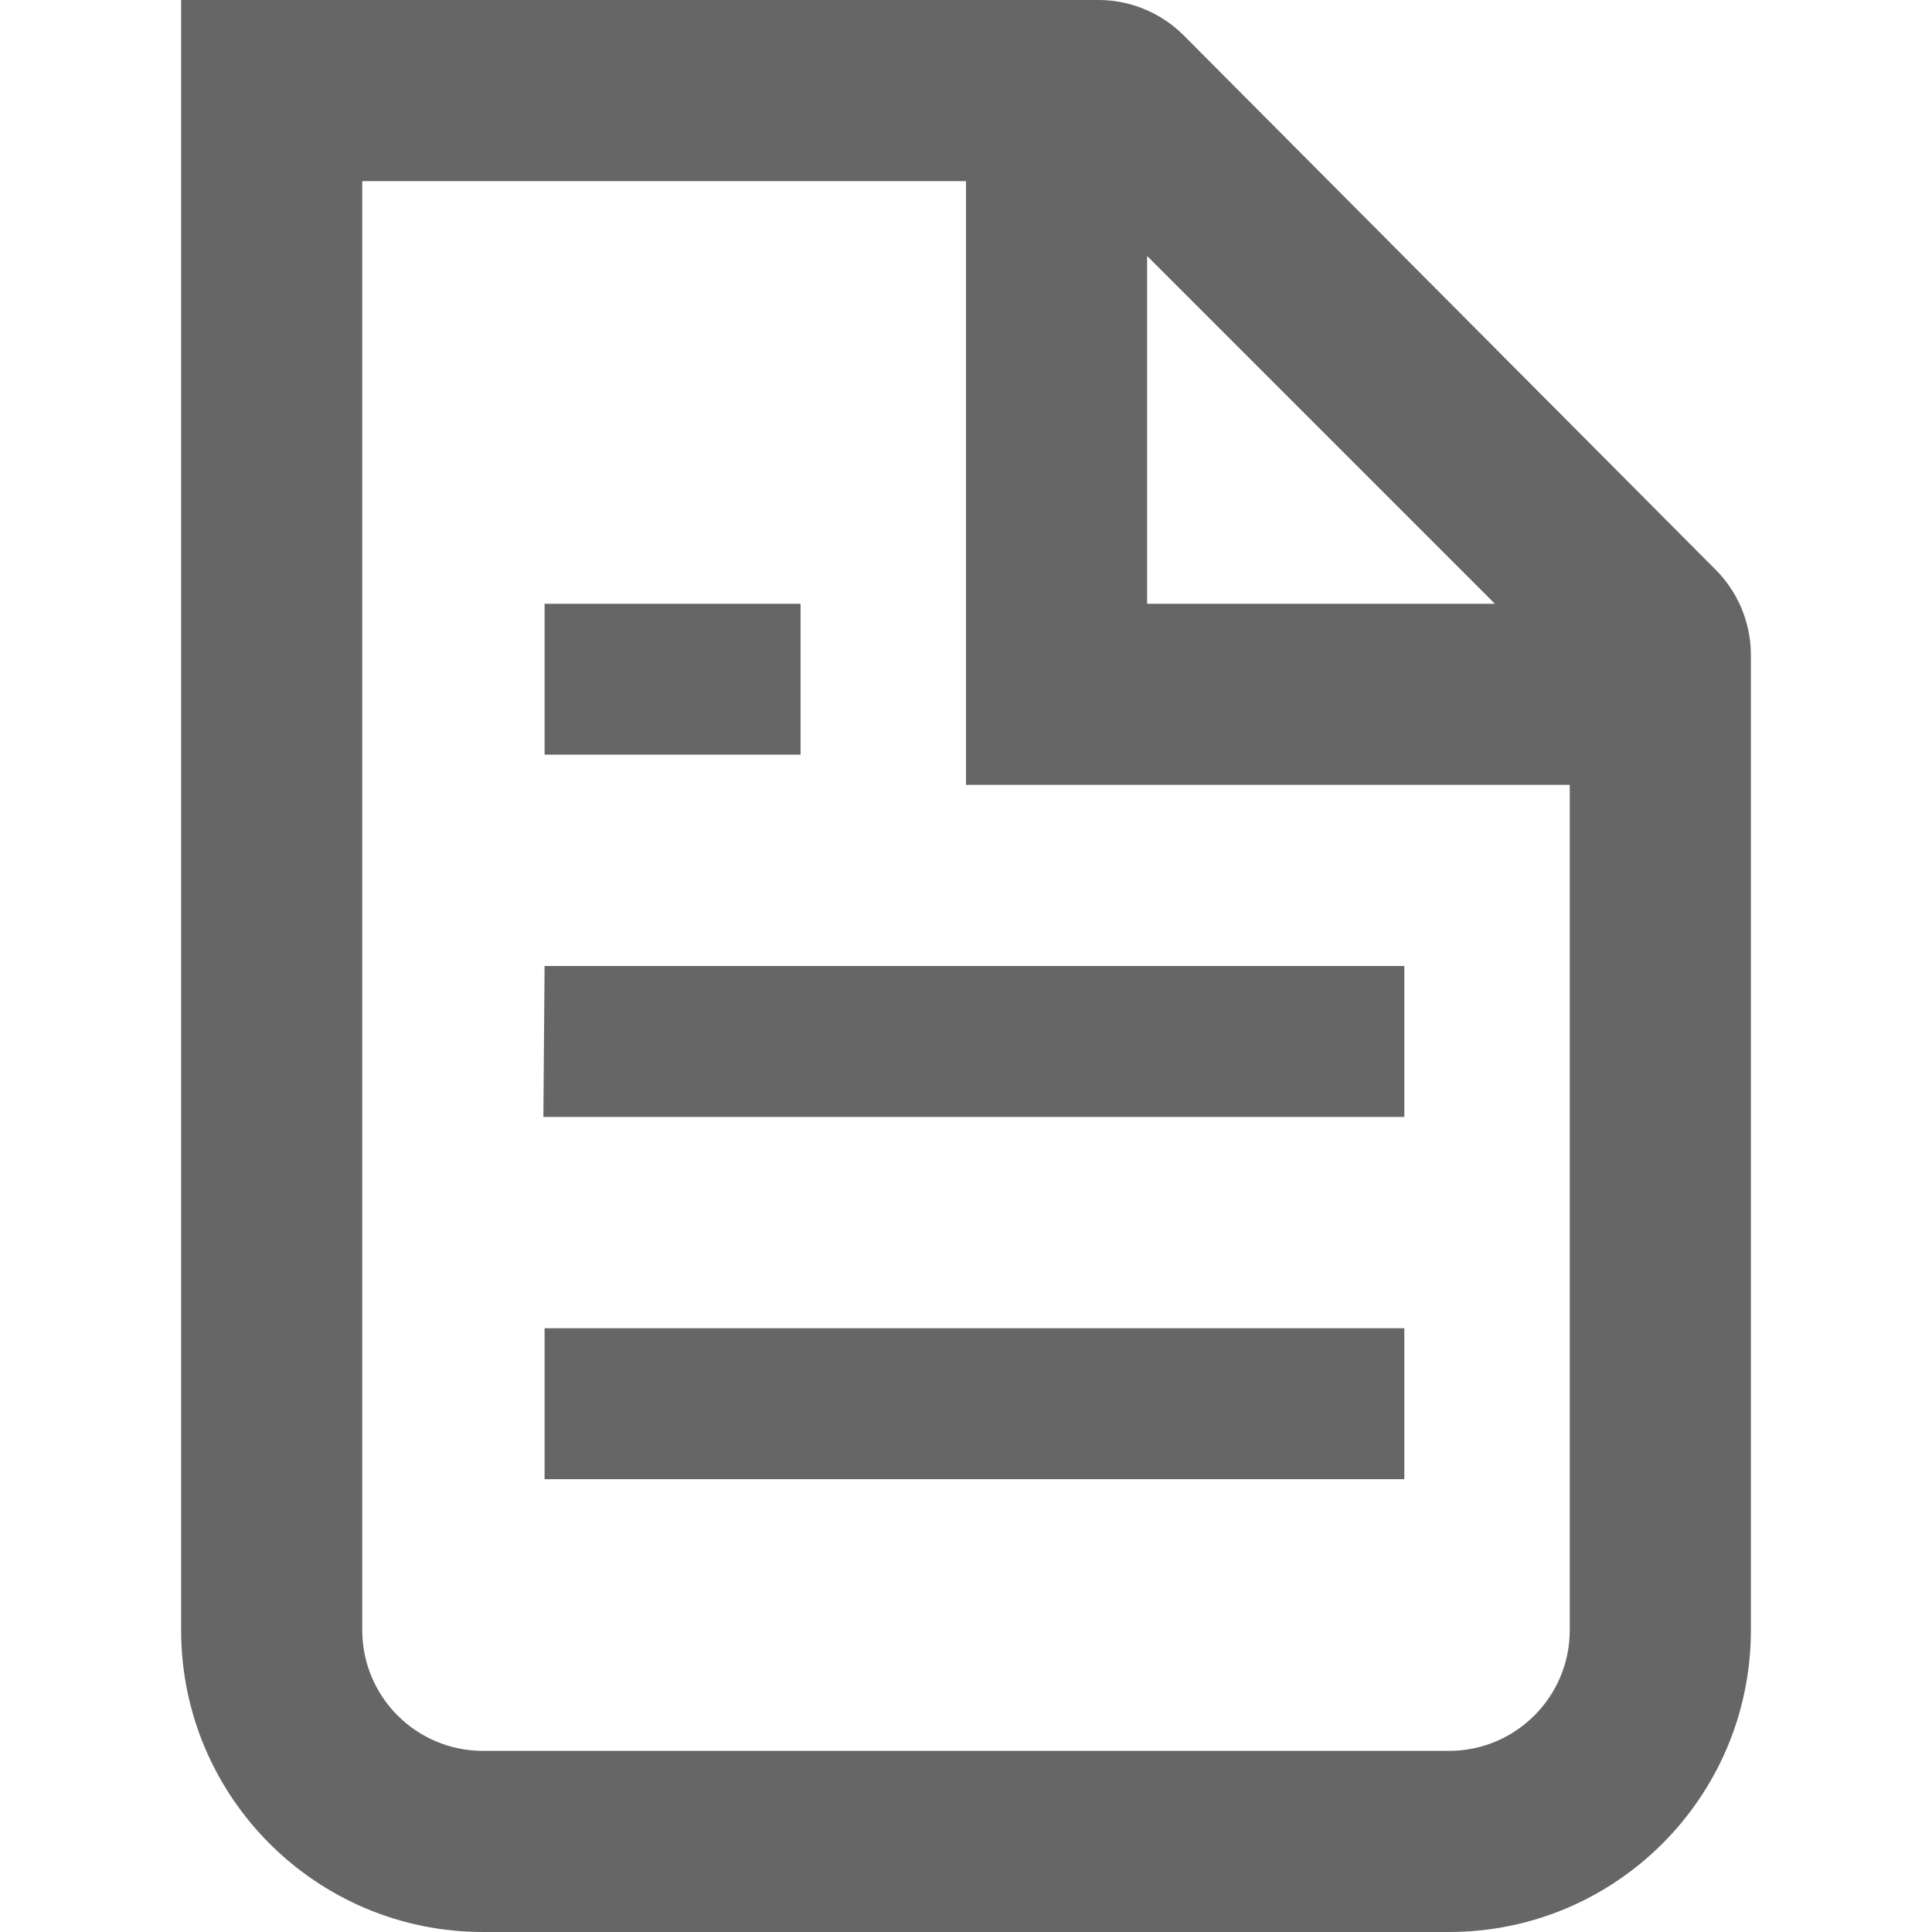
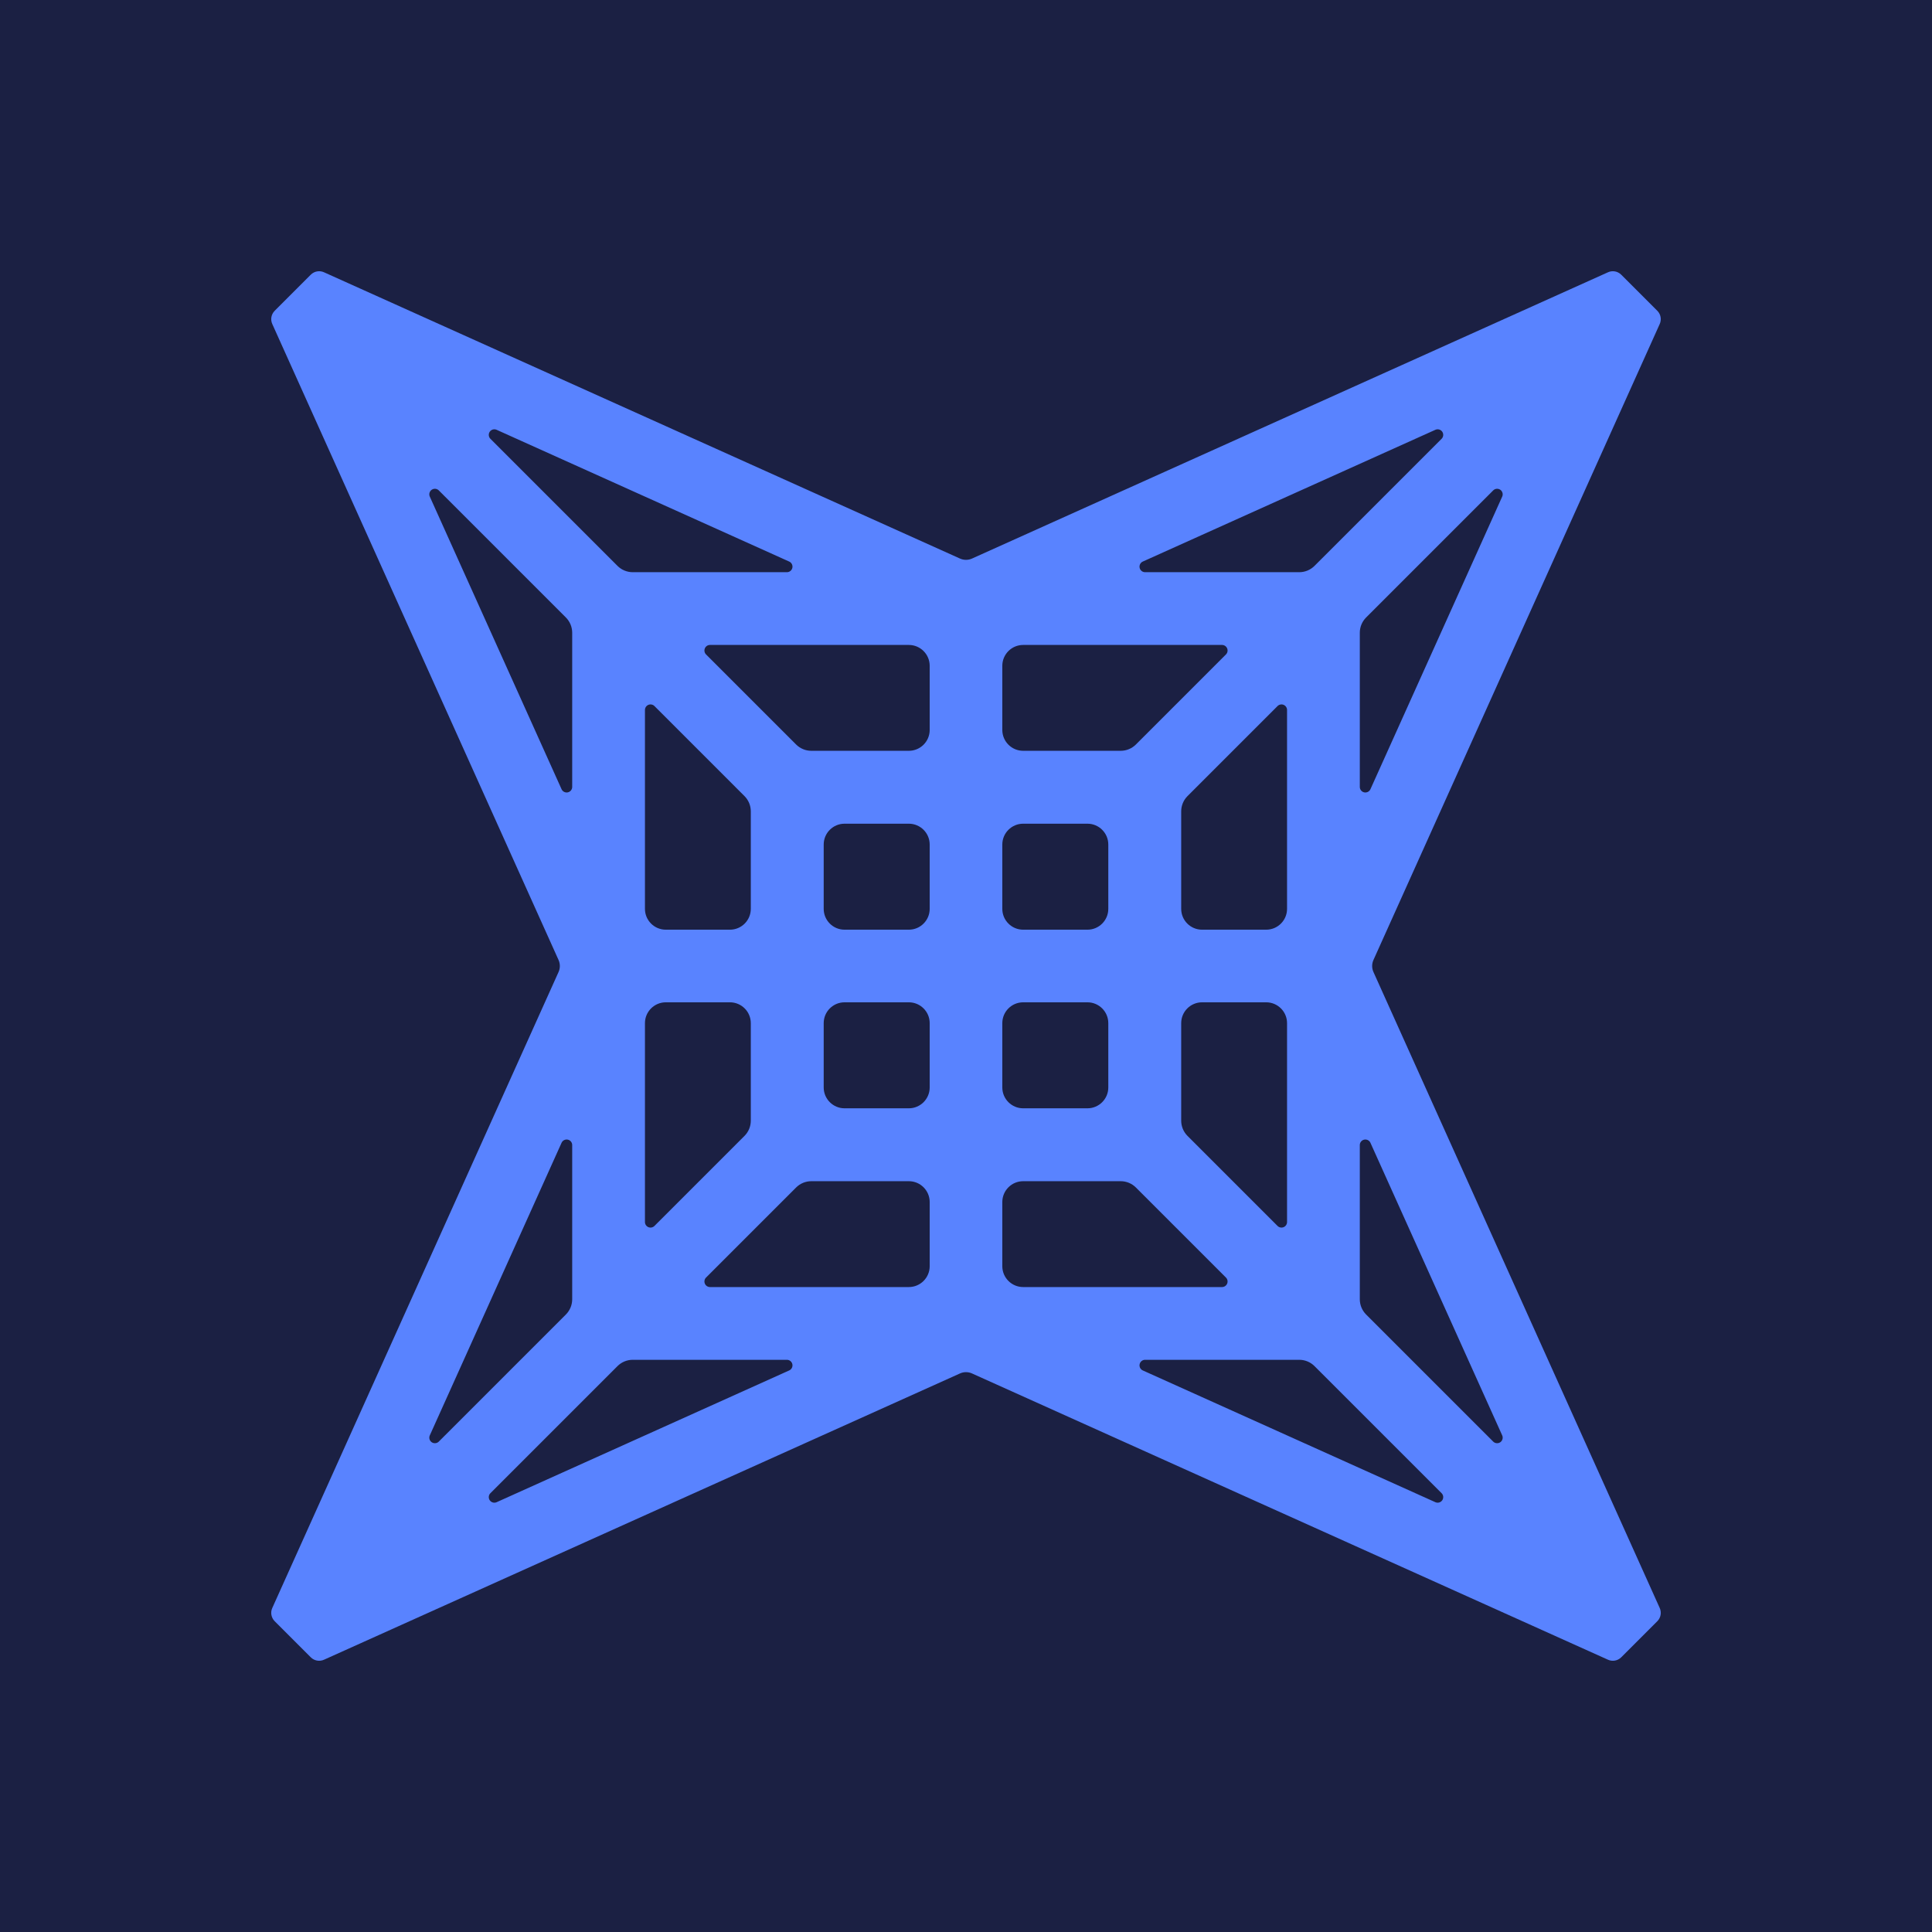
- <svg xmlns="http://www.w3.org/2000/svg" fill="none" viewBox="0 0 16 16">
-   <path d="M14.5 13.5V5.41a1 1 0 0 0-.3-.7L9.8.29A1 1 0 0 0 9.08 0H1.5v13.5A2.5 2.5 0 0 0 4 16h8a2.5 2.5 0 0 0 2.5-2.5m-1.5 0v-7H8v-5H3v12a1 1 0 0 0 1 1h8a1 1 0 0 0 1-1M9.5 5V2.12L12.38 5zM5.13 5h-.62v1.25h2.12V5zm-.62 3h7.12v1.25H4.5zm.62 3h-.62v1.25h7.12V11z" clip-rule="evenodd" fill="#666" fill-rule="evenodd" />
+ <svg xmlns="http://www.w3.org/2000/svg" viewBox="0 0 100 100">
+   <rect width="100" height="100" fill="#1b2043" />
+   <g transform="translate(14 14) scale(0.72)">
+     <path d="M2.9 0.3A0.85 0.85 0 0 1 3.85 0.13L49.57 20.71A1.05 1.05 0 0 0 50.43 20.71L96.15 0.13A0.85 0.85 0 0 1 97.1 0.3L99.7 2.9A0.85 0.85 0 0 1 99.87 3.85L79.29 49.57A1.05 1.05 0 0 0 79.29 50.43L99.87 96.15A0.85 0.85 0 0 1 99.7 97.1L97.1 99.7A0.85 0.85 0 0 1 96.15 99.87L50.43 79.29A1.05 1.05 0 0 0 49.57 79.29L3.85 99.87A0.85 0.85 0 0 1 2.9 99.7L0.3 97.1A0.85 0.85 0 0 1 0.13 96.15L20.71 50.43A1.05 1.05 0 0 0 20.71 49.57L0.13 3.85A0.85 0.85 0 0 1 0.3 2.9ZM15.8 12.09A0.4 0.4 0 0 1 16.25 11.45L37.3 20.93A0.4 0.4 0 0 1 37.14 21.69L26.04 21.69A1.55 1.55 0 0 1 24.95 21.24ZM11.45 16.25A0.4 0.4 0 0 1 12.09 15.8L21.24 24.95A1.55 1.55 0 0 1 21.69 26.04L21.69 37.14A0.4 0.4 0 0 1 20.93 37.3ZM31.31 27.6A0.4 0.4 0 0 1 31.6 26.92L45.89 26.92A1.5 1.5 0 0 1 47.39 28.42L47.39 33.03A1.5 1.5 0 0 1 45.89 34.53L38.88 34.53A1.55 1.55 0 0 1 37.79 34.08ZM34.08 37.79A1.55 1.55 0 0 1 34.53 38.88L34.53 45.89A1.5 1.5 0 0 1 33.03 47.39L28.42 47.39A1.5 1.5 0 0 1 26.92 45.89L26.92 31.6A0.4 0.4 0 0 1 27.6 31.31ZM39.77 41.27A1.5 1.5 0 0 1 41.27 39.77L45.89 39.77A1.5 1.5 0 0 1 47.39 41.27L47.39 45.89A1.5 1.5 0 0 1 45.89 47.39L41.27 47.39A1.5 1.5 0 0 1 39.77 45.89ZM84.2 12.09A0.4 0.4 0 0 0 83.75 11.45L62.7 20.93A0.4 0.4 0 0 0 62.86 21.69L73.96 21.69A1.55 1.55 0 0 0 75.05 21.24ZM88.55 16.25A0.4 0.4 0 0 0 87.91 15.8L78.76 24.95A1.55 1.55 0 0 0 78.31 26.04L78.31 37.14A0.4 0.4 0 0 0 79.07 37.3ZM68.69 27.6A0.4 0.4 0 0 0 68.4 26.92L54.11 26.92A1.5 1.5 0 0 0 52.61 28.42L52.61 33.03A1.5 1.5 0 0 0 54.11 34.53L61.12 34.53A1.55 1.55 0 0 0 62.21 34.08ZM65.92 37.79A1.55 1.55 0 0 0 65.47 38.88L65.47 45.89A1.5 1.5 0 0 0 66.97 47.39L71.58 47.39A1.5 1.5 0 0 0 73.08 45.89L73.08 31.6A0.4 0.4 0 0 0 72.4 31.31ZM60.23 41.27A1.5 1.5 0 0 0 58.73 39.77L54.11 39.77A1.5 1.5 0 0 0 52.61 41.27L52.61 45.89A1.5 1.5 0 0 0 54.11 47.39L58.73 47.39A1.5 1.5 0 0 0 60.23 45.89ZM84.2 87.91A0.4 0.4 0 0 1 83.75 88.55L62.7 79.07A0.4 0.4 0 0 1 62.86 78.31L73.96 78.31A1.55 1.55 0 0 1 75.05 78.76ZM88.55 83.75A0.4 0.4 0 0 1 87.91 84.2L78.76 75.05A1.55 1.55 0 0 1 78.31 73.96L78.31 62.86A0.4 0.4 0 0 1 79.07 62.7ZM68.69 72.4A0.4 0.4 0 0 1 68.4 73.08L54.11 73.08A1.5 1.5 0 0 1 52.61 71.58L52.61 66.97A1.5 1.5 0 0 1 54.11 65.47L61.12 65.47A1.55 1.55 0 0 1 62.21 65.92ZM65.92 62.21A1.55 1.55 0 0 1 65.47 61.12L65.47 54.11A1.5 1.5 0 0 1 66.97 52.61L71.58 52.61A1.5 1.5 0 0 1 73.08 54.11L73.08 68.4A0.4 0.4 0 0 1 72.4 68.69ZM60.23 58.73A1.5 1.5 0 0 1 58.73 60.23L54.11 60.23A1.5 1.5 0 0 1 52.61 58.73L52.61 54.11A1.5 1.5 0 0 1 54.11 52.61L58.73 52.61A1.5 1.5 0 0 1 60.23 54.11ZM15.8 87.91A0.4 0.4 0 0 0 16.25 88.55L37.3 79.07A0.4 0.4 0 0 0 37.14 78.31L26.04 78.31A1.55 1.55 0 0 0 24.95 78.76ZM11.45 83.75A0.4 0.4 0 0 0 12.09 84.2L21.24 75.05A1.55 1.55 0 0 0 21.69 73.96L21.69 62.86A0.4 0.4 0 0 0 20.93 62.7ZM31.31 72.4A0.4 0.4 0 0 0 31.6 73.08L45.89 73.08A1.5 1.5 0 0 0 47.39 71.58L47.39 66.97A1.5 1.5 0 0 0 45.89 65.47L38.88 65.47A1.55 1.55 0 0 0 37.79 65.92ZM34.08 62.21A1.55 1.55 0 0 0 34.53 61.12L34.53 54.11A1.5 1.5 0 0 0 33.03 52.61L28.42 52.61A1.5 1.5 0 0 0 26.92 54.11L26.92 68.4A0.4 0.4 0 0 0 27.6 68.69ZM39.77 58.73A1.5 1.5 0 0 0 41.27 60.23L45.89 60.23A1.5 1.5 0 0 0 47.39 58.73L47.39 54.11A1.5 1.5 0 0 0 45.89 52.61L41.27 52.61A1.5 1.5 0 0 0 39.77 54.11Z" fill="#5983ff" fill-rule="evenodd" />
+   </g>
</svg>
